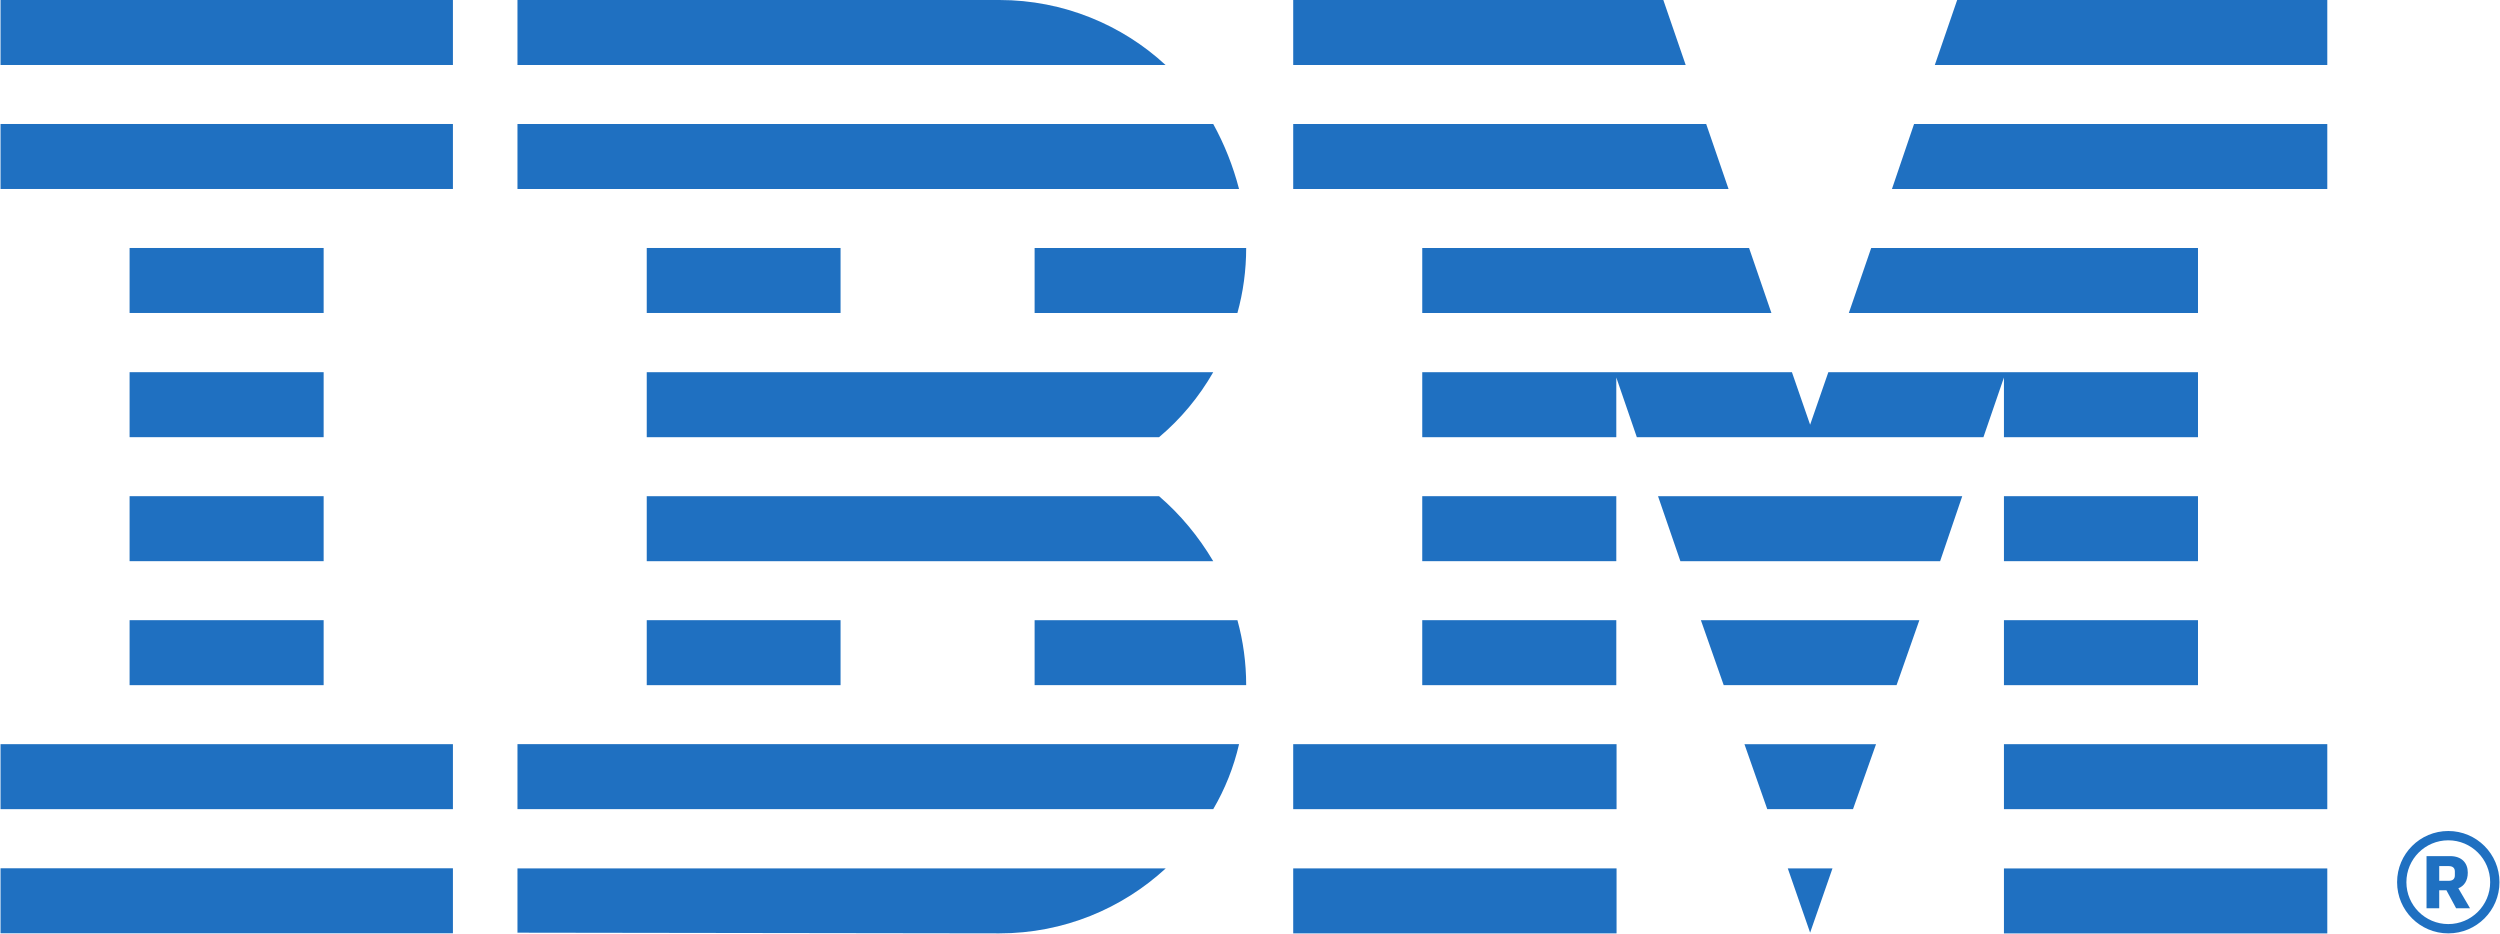
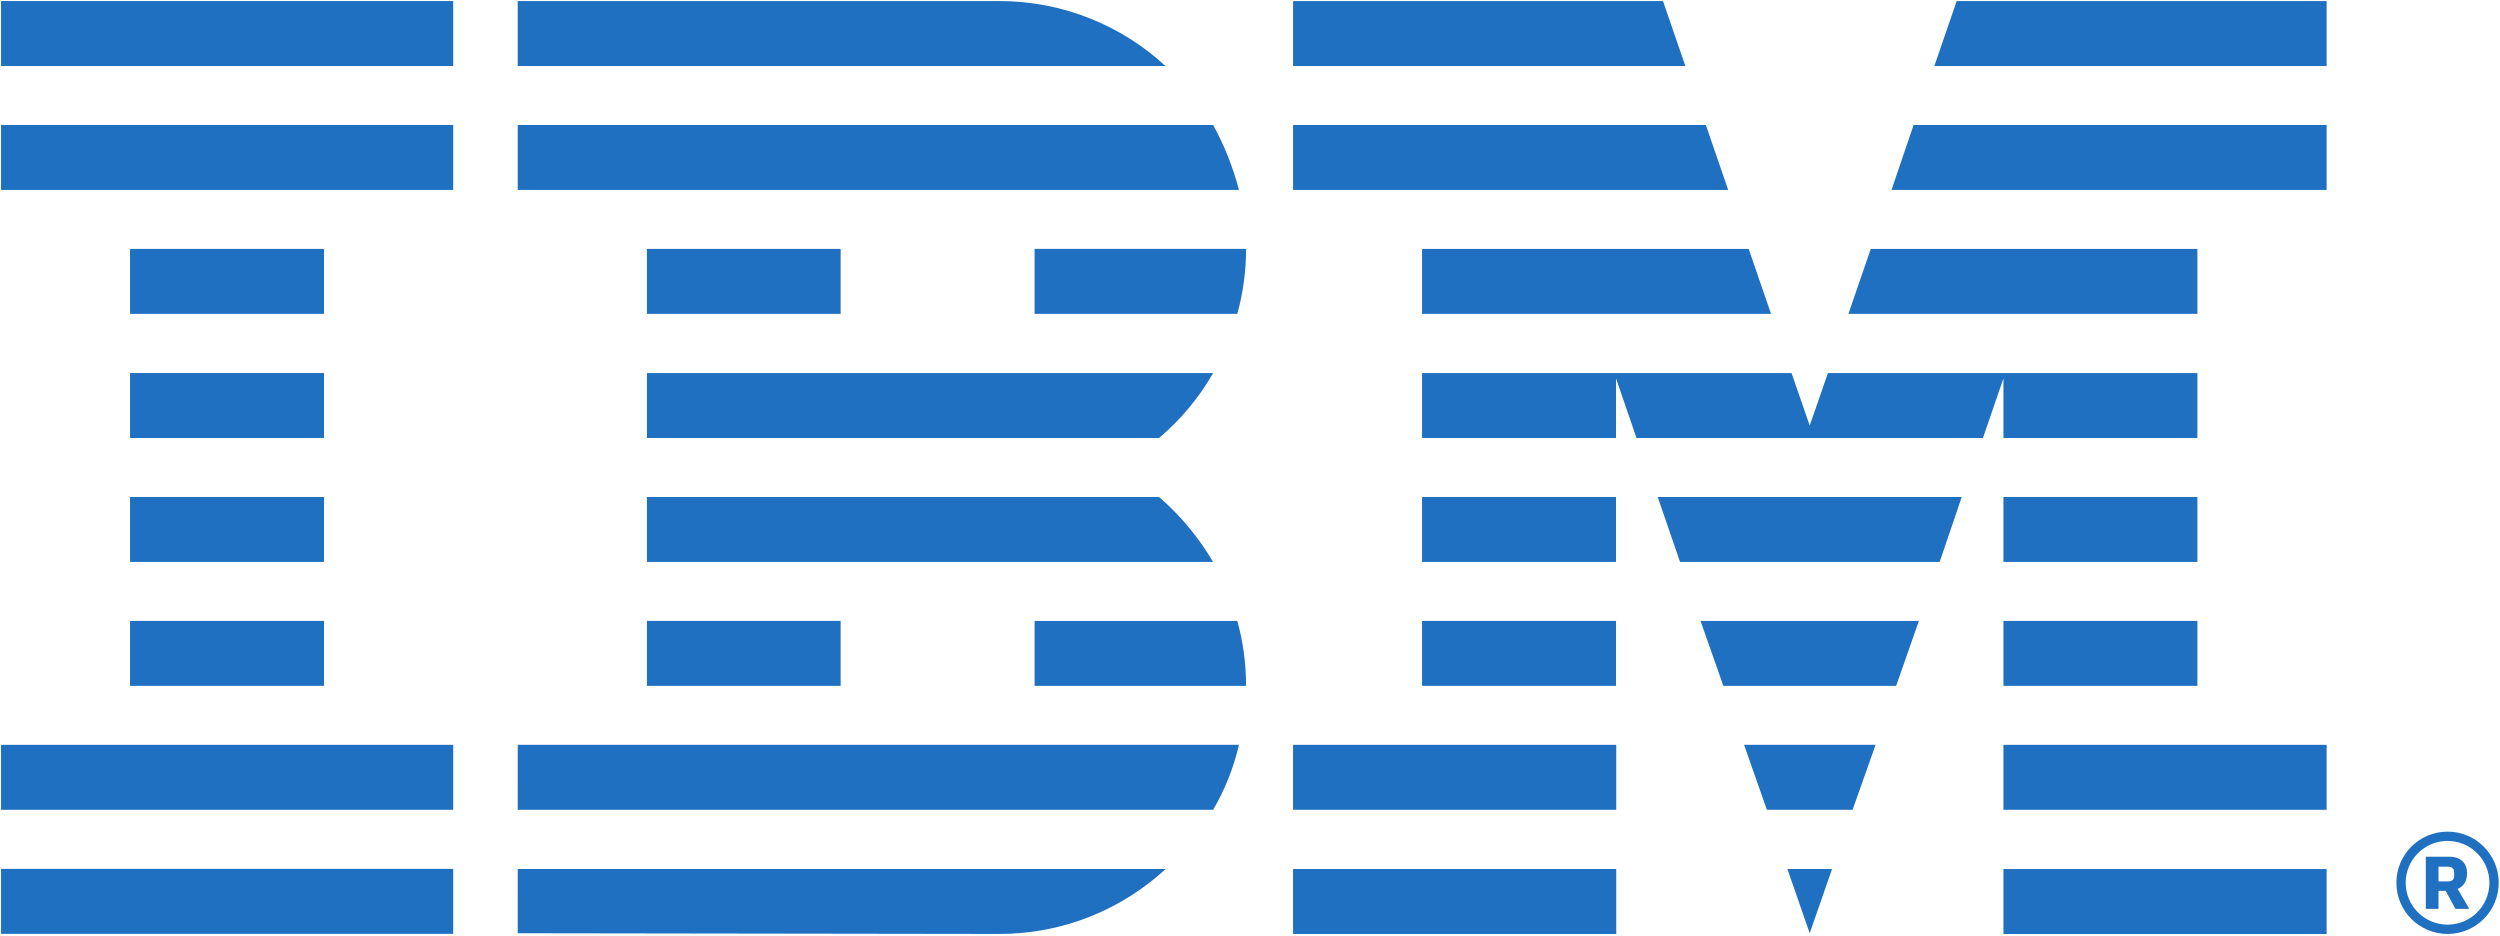
- <svg xmlns="http://www.w3.org/2000/svg" version="1.1" id="IBM_logo_8-bar_blue" x="0px" y="0px" width="1074" height="401" viewBox="0.00 0.00 1074.00 401.17" enable-background="new 0 0 1000 401.15" xml:space="preserve">
+ <svg xmlns="http://www.w3.org/2000/svg" viewBox="-0.448 -0.448 1075 402.229" width="1075" height="402.229" version="1.1" id="IBM_logo_8-bar_blue" x="0px" y="0px" enable-background="new 0 0 1000 401.15" xml:space="preserve">
  <g id="IBM_logo" fill="#1f70c1">
    <g id="I">
      <rect y="373.17" width="194.43" height="27.932" />
      <rect y="319.83" width="194.43" height="27.932" />
      <rect x="55.468" y="266.54" width="83.399" height="27.932" />
      <rect x="55.468" y="213.25" width="83.399" height="27.932" />
      <rect x="55.468" y="159.96" width="83.399" height="27.932" />
      <rect x="55.468" y="106.58" width="83.399" height="27.932" />
      <rect y="53.288" width="194.43" height="27.932" />
      <rect width="194.43" height="27.932" />
    </g>
    <g id="B">
      <path d="m222.17 400.85 207.11 0.297c27.734 0 52.793-10.697 71.513-27.932h-278.62z" />
      <path d="m222.17 347.76h299.03c5.051-8.617 8.815-18.027 11.094-27.932h-310.12z" />
      <rect x="277.73" y="266.54" width="83.3" height="27.932" />
      <path d="m444.43 266.54v27.932h90.927c0-9.608-1.288-19.017-3.764-27.932z" />
      <path d="m497.92 213.25h-220.19v27.932h243.46c-6.34-10.698-14.165-20.107-23.277-27.932z" />
      <path d="m277.73 159.96v27.932h220.19c9.311-7.825 17.135-17.235 23.277-27.932z" />
      <rect x="277.73" y="106.58" width="83.3" height="27.932" />
      <path d="m444.43 134.51h87.163c2.476-8.914 3.764-18.324 3.764-27.932h-90.927z" />
      <path d="m521.2 53.288h-299.03v27.932h310.12c-2.575-9.905-6.339-19.314-11.093-27.932z" />
      <path d="m429.28 0h-207.11v27.932h278.53c-18.621-17.235-43.878-27.932-71.414-27.932z" />
    </g>
    <g id="M">
      <polygon points="555.57 81.22 742.67 81.22 733.06 53.288 555.57 53.288" />
      <polygon points="555.57 27.932 724.25 27.932 714.64 0 555.57 0" />
      <polygon points="861.03 401.17 861.03 373.24 1e3 373.24 1e3 401.17" stroke-width="1.002" />
      <polygon points="861.03 347.76 861.03 319.83 1e3 319.83 1e3 347.76" />
      <polygon points="777.73 182.54 769.91 159.96 694.43 159.96 611.03 159.96 611.03 187.89 694.43 187.89 694.43 162.24 703.25 187.89 852.22 187.89 861.03 162.24 861.03 187.89 944.43 187.89 944.43 159.96 861.03 159.96 785.56 159.96" />
      <polygon points="944.43 106.58 803.98 106.58 794.37 134.51 944.43 134.51" />
      <polygon points="1e3 27.932 1e3 0 840.93 0 831.32 27.932" />
      <polygon points="768.13 373.22 777.73 400.85 787.34 373.22" />
      <polygon points="749.5 319.83 759.31 347.76 796.16 347.76 806.06 319.83" />
      <polygon points="730.78 266.54 740.59 294.47 814.88 294.47 824.68 266.54" />
      <polygon points="721.97 241.18 833.6 241.18 843.11 213.25 712.36 213.25" />
      <polygon points="611.03 134.51 761.09 134.51 751.49 106.58 611.03 106.58" />
      <polygon points="1e3 53.288 822.4 53.288 812.9 81.22 1e3 81.22" />
      <rect x="555.57" y="373.22" width="138.97" height="27.932" />
      <rect x="555.57" y="319.83" width="138.97" height="27.932" />
      <rect x="611.03" y="266.54" width="83.399" height="27.932" />
      <rect x="611.03" y="213.25" width="83.399" height="27.932" />
      <rect x="861.03" y="213.25" width="83.399" height="27.932" />
      <rect x="861.03" y="266.54" width="83.399" height="27.932" />
    </g>
    <path id="Registered" d="m1052 357.15a22 22 0 0 0-22 22 22 22 0 0 0 22 22 22 22 0 0 0 22-22 22 22 0 0 0-22-22zm0 4a18 18 0 0 1 18 18 18 18 0 0 1-18 18 18 18 0 0 1-18-18 18 18 0 0 1 18-18zm-9.348 6.793v22.414h5.453v-7.731h3.098l4.164 7.731h5.98l-5.023-8.582c2.462-0.964 4.062-3.216 4.062-6.75 0-4.082-2.559-7.082-7.582-7.082zm5.453 4.289h4.055c1.711 0 2.668 0.75 2.668 2.356v1.613c0 1.605-0.957 2.359-2.668 2.359h-4.055z" />
  </g>
</svg>
